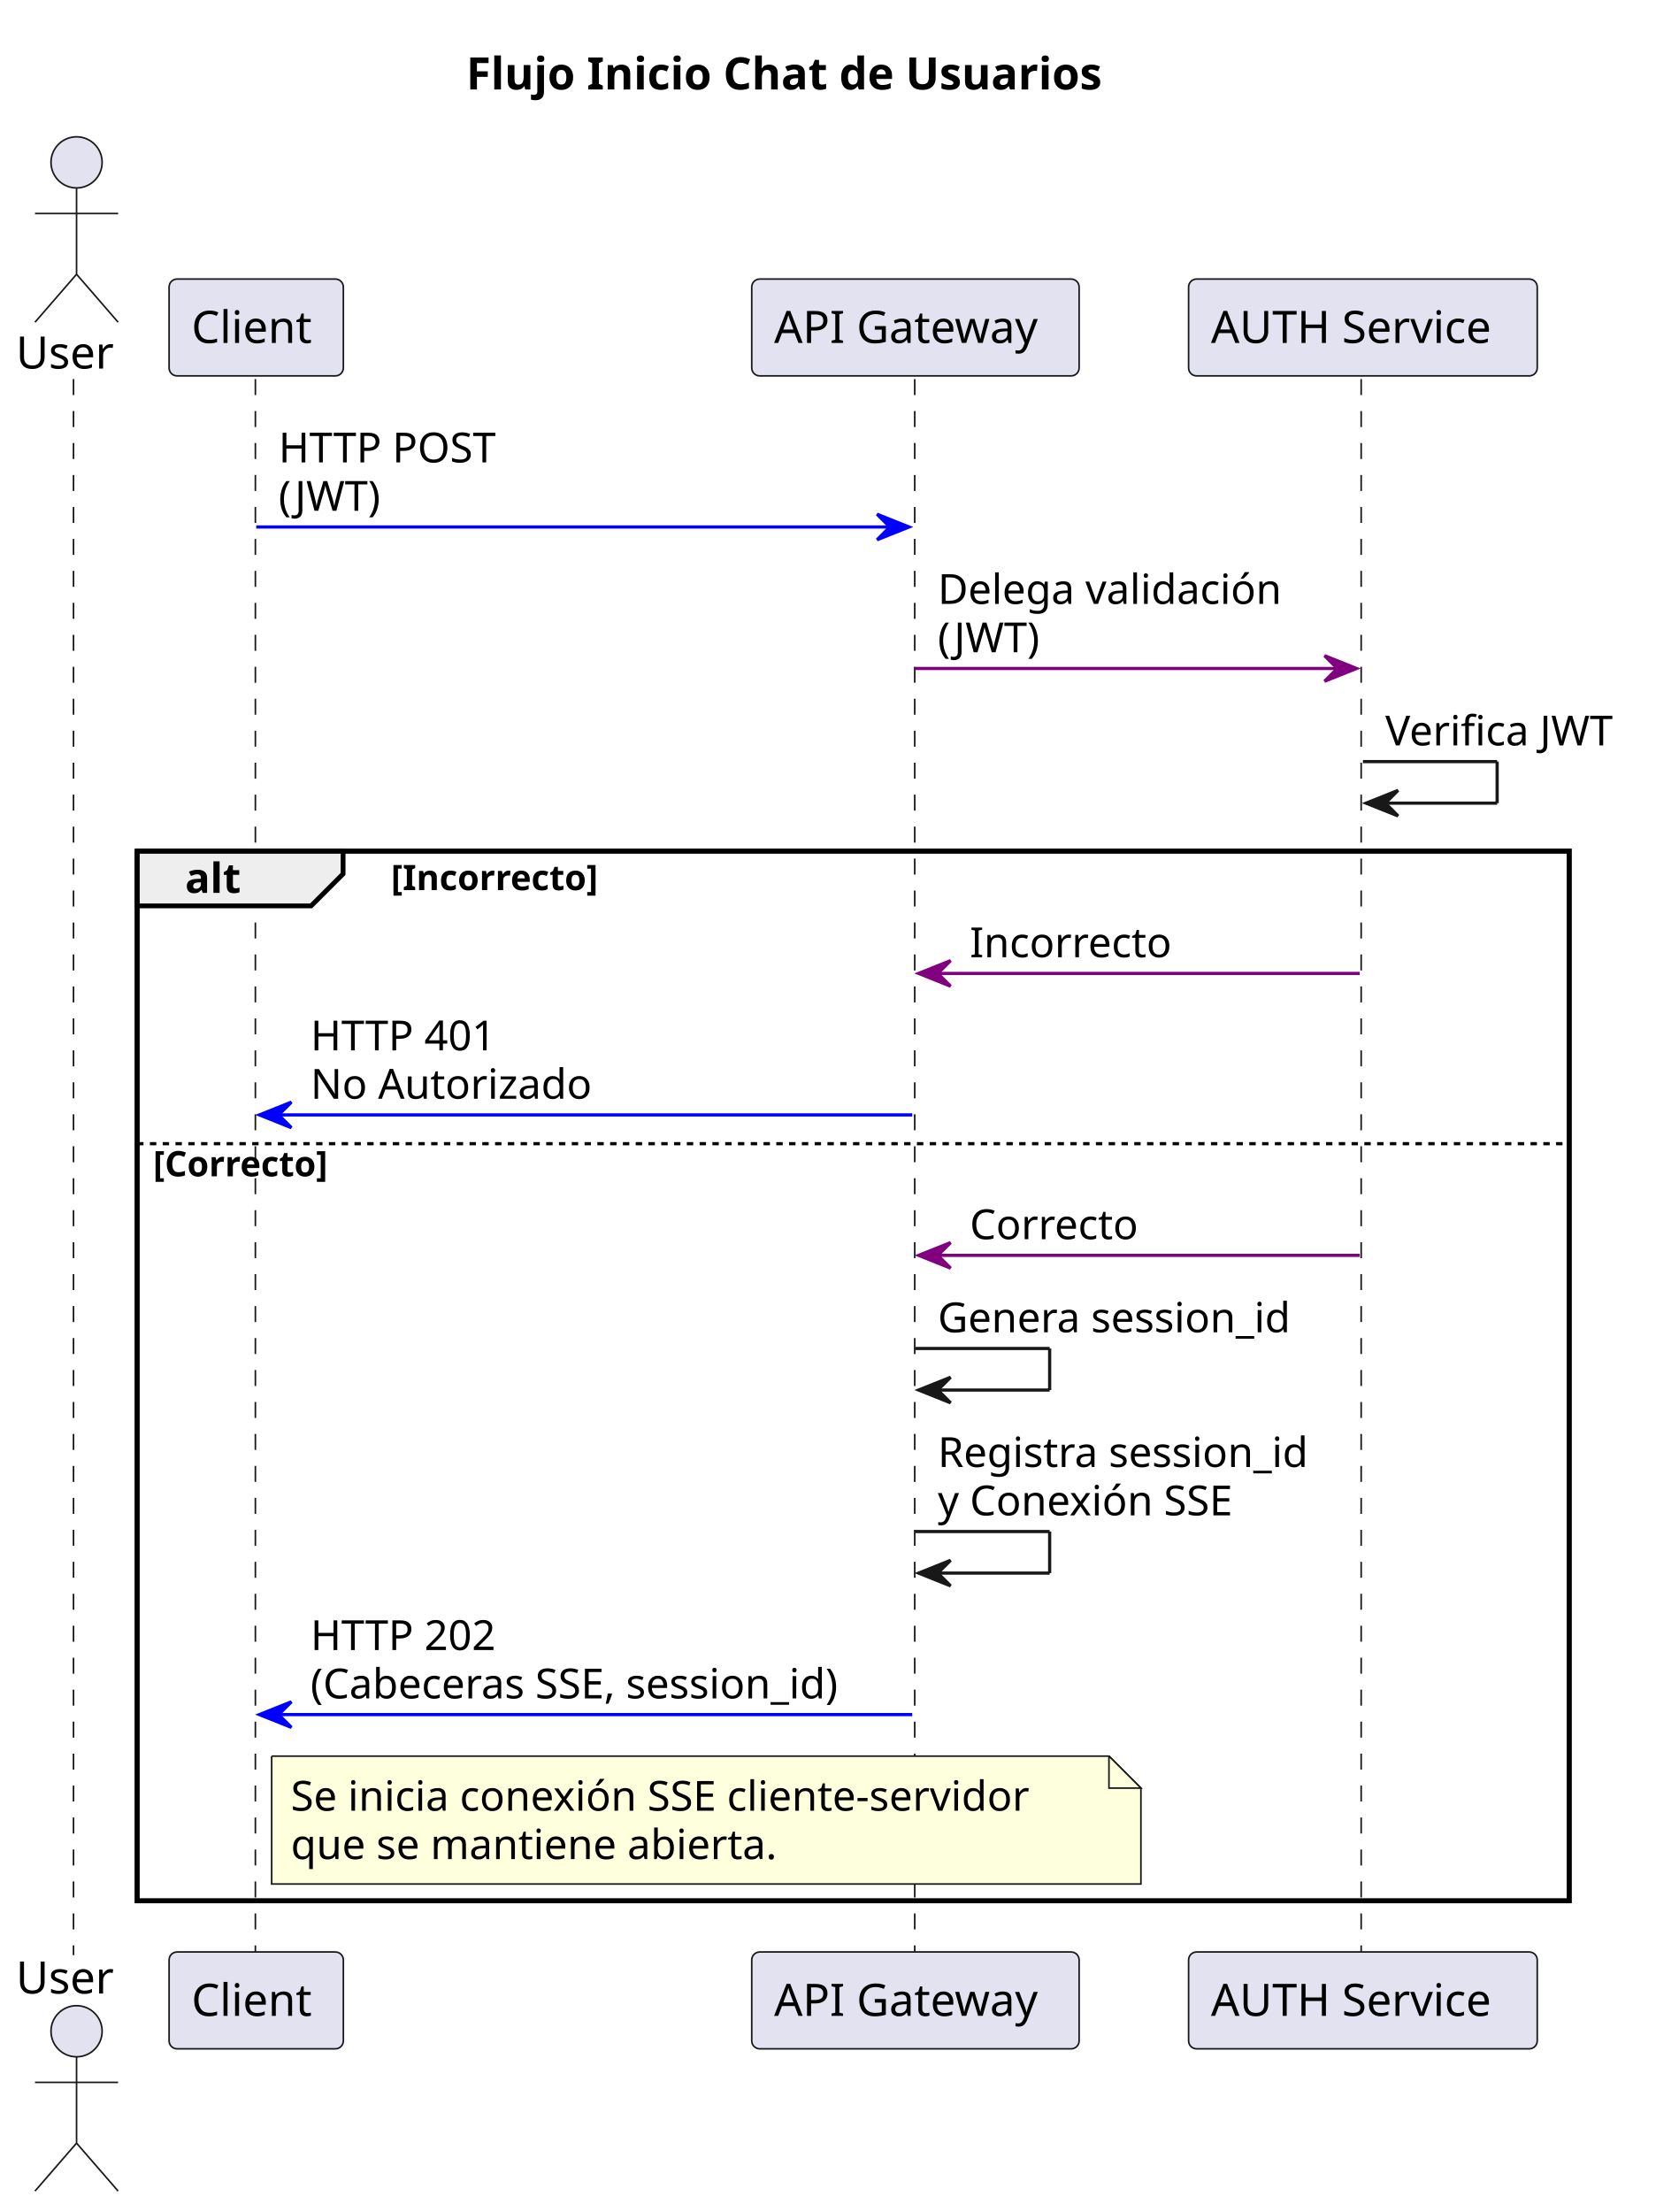
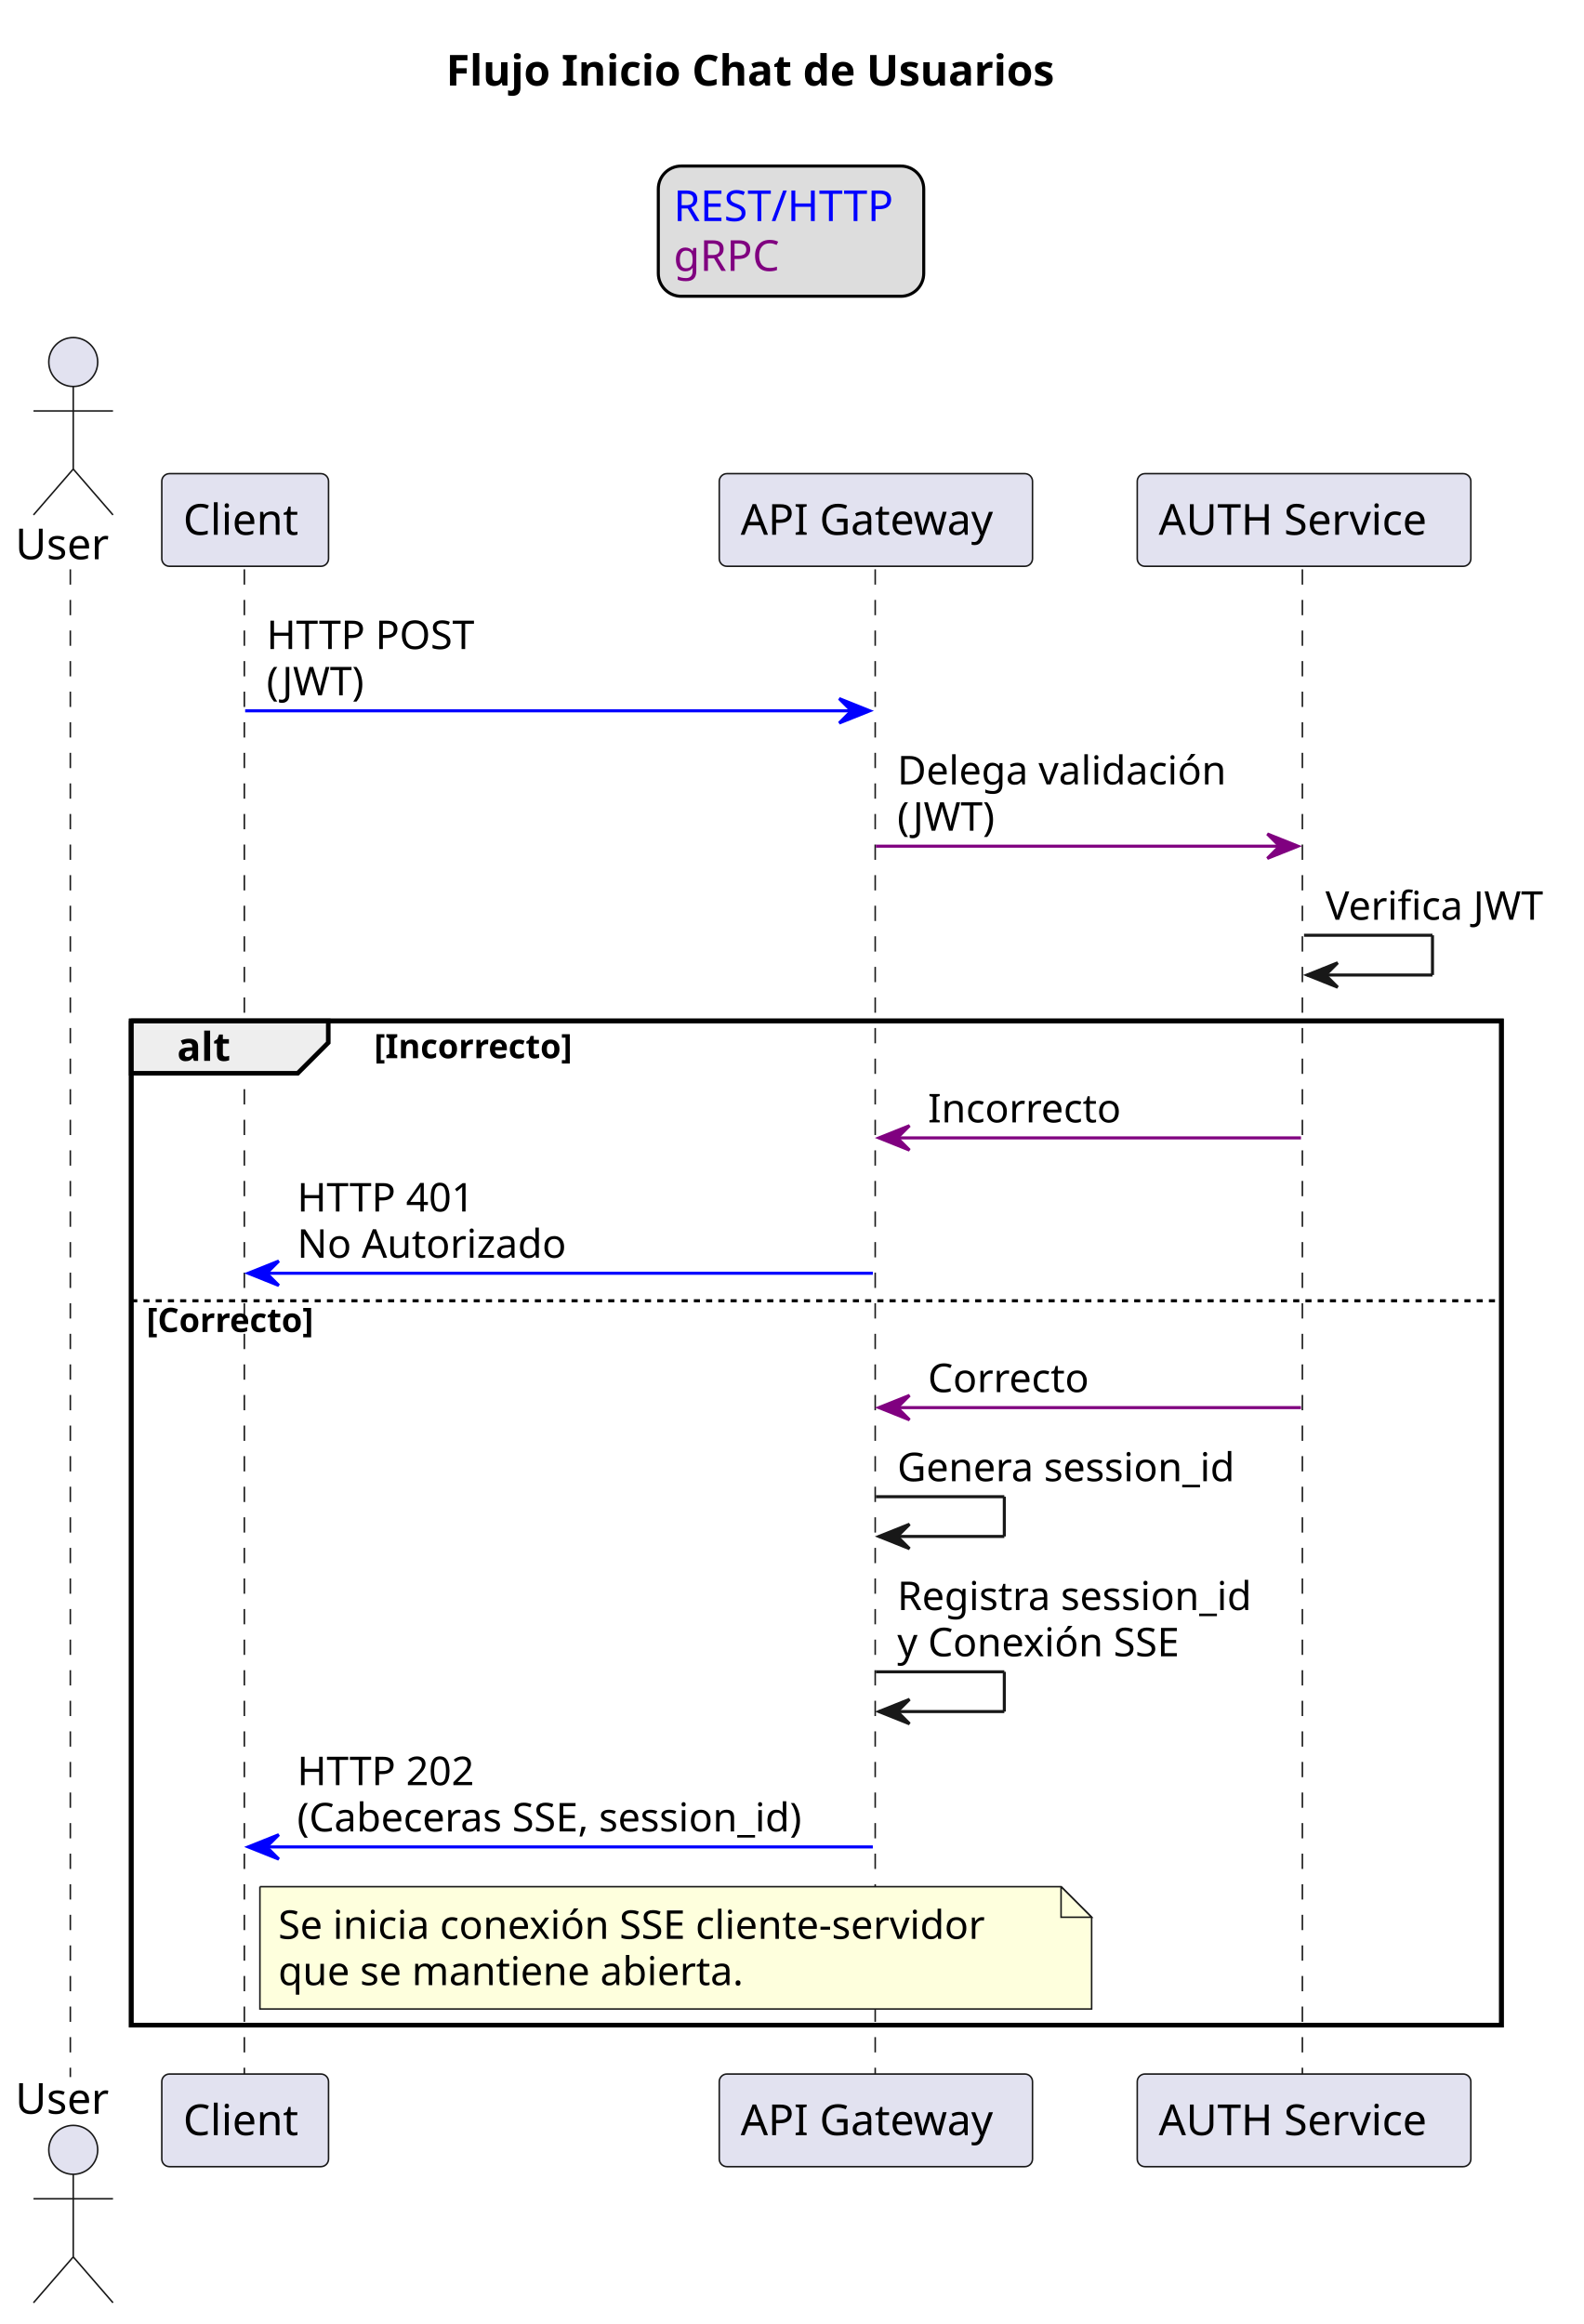
- <svg xmlns="http://www.w3.org/2000/svg" contentStyleType="text/css" data-diagram-type="SEQUENCE" height="692px" preserveAspectRatio="none" style="width:518px;height:692px;background:#FFFFFF;" version="1.1" viewBox="0 0 518 692" width="518px" zoomAndPan="magnify">
+ <svg xmlns="http://www.w3.org/2000/svg" contentStyleType="text/css" data-diagram-type="SEQUENCE" height="760px" preserveAspectRatio="none" style="width:518px;height:760px;background:#FFFFFF;" version="1.1" viewBox="0 0 518 760" width="518px" zoomAndPan="magnify">
  <defs />
  <g>
    <text fill="#000000" font-family="sans-serif" font-size="14" font-weight="bold" lengthAdjust="spacing" textLength="225.6" x="145.888" y="27.995">Flujo Inicio Chat de Usuarios</text>
-     <rect fill="none" height="328.398" style="stroke:#000000;stroke-width:1.5;" width="448.102" x="42.91" y="266.258" />
+     <rect fill="none" height="328.398" style="stroke:#000000;stroke-width:1.5;" width="448.102" x="42.91" y="333.852" />
    <g>
-       <rect fill="#000000" fill-opacity="0" height="493.062" width="8" x="19.955" y="118.594" />
-       <line style="stroke:#181818;stroke-width:0.5;stroke-dasharray:5.0,5.0;" x1="23" x2="23" y1="118.594" y2="611.656" />
+       <rect fill="#000000" fill-opacity="0" height="493.062" width="8" x="19.955" y="186.188" />
+       <line style="stroke:#181818;stroke-width:0.5;stroke-dasharray:5.0,5.0;" x1="23" x2="23" y1="186.188" y2="679.25" />
    </g>
    <g>
-       <rect fill="#000000" fill-opacity="0" height="493.062" width="8" x="76.175" y="118.594" />
-       <line style="stroke:#181818;stroke-width:0.5;stroke-dasharray:5.0,5.0;" x1="79.91" x2="79.91" y1="118.594" y2="611.656" />
+       <rect fill="#000000" fill-opacity="0" height="493.062" width="8" x="76.175" y="186.188" />
+       <line style="stroke:#181818;stroke-width:0.5;stroke-dasharray:5.0,5.0;" x1="79.91" x2="79.91" y1="186.188" y2="679.25" />
    </g>
    <g>
-       <rect fill="#000000" fill-opacity="0" height="493.062" width="8" x="282.442" y="118.594" />
-       <line style="stroke:#181818;stroke-width:0.5;stroke-dasharray:5.0,5.0;" x1="286.22" x2="286.22" y1="118.594" y2="611.656" />
+       <rect fill="#000000" fill-opacity="0" height="493.062" width="8" x="282.442" y="186.188" />
+       <line style="stroke:#181818;stroke-width:0.5;stroke-dasharray:5.0,5.0;" x1="286.22" x2="286.22" y1="186.188" y2="679.25" />
    </g>
    <g>
-       <rect fill="#000000" fill-opacity="0" height="493.062" width="8" x="422.464" y="118.594" />
-       <line style="stroke:#181818;stroke-width:0.5;stroke-dasharray:5.0,5.0;" x1="425.917" x2="425.917" y1="118.594" y2="611.656" />
+       <rect fill="#000000" fill-opacity="0" height="493.062" width="8" x="422.464" y="186.188" />
+       <line style="stroke:#181818;stroke-width:0.5;stroke-dasharray:5.0,5.0;" x1="425.917" x2="425.917" y1="186.188" y2="679.25" />
    </g>
    <g class="participant participant-head" data-participant="user">
-       <text fill="#000000" font-family="sans-serif" font-size="14" lengthAdjust="spacing" textLength="31.91" x="5" y="115.292">User</text>
-       <ellipse cx="23.955" cy="50.797" fill="#E2E2F0" rx="8" ry="8" style="stroke:#181818;stroke-width:0.5;" />
-       <path d="M23.955,58.797 L23.955,85.797 M10.955,66.797 L36.955,66.797 M23.955,85.797 L10.955,100.797 M23.955,85.797 L36.955,100.797" fill="none" style="stroke:#181818;stroke-width:0.5;" />
+       <text fill="#000000" font-family="sans-serif" font-size="14" lengthAdjust="spacing" textLength="31.91" x="5" y="182.886">User</text>
+       <ellipse cx="23.955" cy="118.391" fill="#E2E2F0" rx="8" ry="8" style="stroke:#181818;stroke-width:0.5;" />
+       <path d="M23.955,126.391 L23.955,153.391 M10.955,134.391 L36.955,134.391 M23.955,153.391 L10.955,168.391 M23.955,153.391 L36.955,168.391" fill="none" style="stroke:#181818;stroke-width:0.5;" />
    </g>
    <g class="participant participant-tail" data-participant="user">
-       <text fill="#000000" font-family="sans-serif" font-size="14" lengthAdjust="spacing" textLength="31.91" x="5" y="623.651">User</text>
-       <ellipse cx="23.955" cy="635.453" fill="#E2E2F0" rx="8" ry="8" style="stroke:#181818;stroke-width:0.5;" />
-       <path d="M23.955,643.453 L23.955,670.453 M10.955,651.453 L36.955,651.453 M23.955,670.453 L10.955,685.453 M23.955,670.453 L36.955,685.453" fill="none" style="stroke:#181818;stroke-width:0.5;" />
+       <text fill="#000000" font-family="sans-serif" font-size="14" lengthAdjust="spacing" textLength="31.91" x="5" y="691.245">User</text>
+       <ellipse cx="23.955" cy="703.047" fill="#E2E2F0" rx="8" ry="8" style="stroke:#181818;stroke-width:0.5;" />
+       <path d="M23.955,711.047 L23.955,738.047 M10.955,719.047 L36.955,719.047 M23.955,738.047 L10.955,753.047 M23.955,738.047 L36.955,753.047" fill="none" style="stroke:#181818;stroke-width:0.5;" />
    </g>
    <g class="participant participant-head" data-participant="client">
-       <rect fill="#E2E2F0" height="30.297" rx="2.5" ry="2.5" style="stroke:#181818;stroke-width:0.5;" width="54.53" x="52.91" y="87.297" />
-       <text fill="#000000" font-family="sans-serif" font-size="14" lengthAdjust="spacing" textLength="40.53" x="59.91" y="107.292">Client</text>
+       <rect fill="#E2E2F0" height="30.297" rx="2.5" ry="2.5" style="stroke:#181818;stroke-width:0.5;" width="54.53" x="52.91" y="154.891" />
+       <text fill="#000000" font-family="sans-serif" font-size="14" lengthAdjust="spacing" textLength="40.53" x="59.91" y="174.886">Client</text>
    </g>
    <g class="participant participant-tail" data-participant="client">
-       <rect fill="#E2E2F0" height="30.297" rx="2.5" ry="2.5" style="stroke:#181818;stroke-width:0.5;" width="54.53" x="52.91" y="610.656" />
-       <text fill="#000000" font-family="sans-serif" font-size="14" lengthAdjust="spacing" textLength="40.53" x="59.91" y="630.651">Client</text>
+       <rect fill="#E2E2F0" height="30.297" rx="2.5" ry="2.5" style="stroke:#181818;stroke-width:0.5;" width="54.53" x="52.91" y="678.25" />
+       <text fill="#000000" font-family="sans-serif" font-size="14" lengthAdjust="spacing" textLength="40.53" x="59.91" y="698.245">Client</text>
    </g>
    <g class="participant participant-head" data-participant="gateway">
-       <rect fill="#E2E2F0" height="30.297" rx="2.5" ry="2.5" style="stroke:#181818;stroke-width:0.5;" width="102.443" x="235.22" y="87.297" />
-       <text fill="#000000" font-family="sans-serif" font-size="14" lengthAdjust="spacing" textLength="88.443" x="242.22" y="107.292">API Gateway</text>
+       <rect fill="#E2E2F0" height="30.297" rx="2.5" ry="2.5" style="stroke:#181818;stroke-width:0.5;" width="102.443" x="235.22" y="154.891" />
+       <text fill="#000000" font-family="sans-serif" font-size="14" lengthAdjust="spacing" textLength="88.443" x="242.22" y="174.886">API Gateway</text>
    </g>
    <g class="participant participant-tail" data-participant="gateway">
-       <rect fill="#E2E2F0" height="30.297" rx="2.5" ry="2.5" style="stroke:#181818;stroke-width:0.5;" width="102.443" x="235.22" y="610.656" />
-       <text fill="#000000" font-family="sans-serif" font-size="14" lengthAdjust="spacing" textLength="88.443" x="242.22" y="630.651">API Gateway</text>
+       <rect fill="#E2E2F0" height="30.297" rx="2.5" ry="2.5" style="stroke:#181818;stroke-width:0.5;" width="102.443" x="235.22" y="678.25" />
+       <text fill="#000000" font-family="sans-serif" font-size="14" lengthAdjust="spacing" textLength="88.443" x="242.22" y="698.245">API Gateway</text>
    </g>
    <g class="participant participant-head" data-participant="auth">
-       <rect fill="#E2E2F0" height="30.297" rx="2.5" ry="2.5" style="stroke:#181818;stroke-width:0.5;" width="109.095" x="371.917" y="87.297" />
-       <text fill="#000000" font-family="sans-serif" font-size="14" lengthAdjust="spacing" textLength="95.095" x="378.917" y="107.292">AUTH Service</text>
+       <rect fill="#E2E2F0" height="30.297" rx="2.5" ry="2.5" style="stroke:#181818;stroke-width:0.5;" width="109.095" x="371.917" y="154.891" />
+       <text fill="#000000" font-family="sans-serif" font-size="14" lengthAdjust="spacing" textLength="95.095" x="378.917" y="174.886">AUTH Service</text>
    </g>
    <g class="participant participant-tail" data-participant="auth">
-       <rect fill="#E2E2F0" height="30.297" rx="2.5" ry="2.5" style="stroke:#181818;stroke-width:0.5;" width="109.095" x="371.917" y="610.656" />
-       <text fill="#000000" font-family="sans-serif" font-size="14" lengthAdjust="spacing" textLength="95.095" x="378.917" y="630.651">AUTH Service</text>
+       <rect fill="#E2E2F0" height="30.297" rx="2.5" ry="2.5" style="stroke:#181818;stroke-width:0.5;" width="109.095" x="371.917" y="678.25" />
+       <text fill="#000000" font-family="sans-serif" font-size="14" lengthAdjust="spacing" textLength="95.095" x="378.917" y="698.245">AUTH Service</text>
    </g>
    <g class="message" data-participant-1="client" data-participant-2="gateway">
-       <polygon fill="#0000FF" points="274.442,160.859,284.442,164.859,274.442,168.859,278.442,164.859" style="stroke:#0000FF;stroke-width:1;" />
-       <line style="stroke:#0000FF;stroke-width:1;" x1="80.175" x2="280.442" y1="164.859" y2="164.859" />
-       <text fill="#000000" font-family="sans-serif" font-size="13" lengthAdjust="spacing" textLength="71.894" x="87.175" y="144.661">HTTP POST</text>
-       <text fill="#000000" font-family="sans-serif" font-size="13" lengthAdjust="spacing" textLength="34.773" x="87.175" y="159.793">(JWT)</text>
+       <polygon fill="#0000FF" points="274.442,228.453,284.442,232.453,274.442,236.453,278.442,232.453" style="stroke:#0000FF;stroke-width:1;" />
+       <line style="stroke:#0000FF;stroke-width:1;" x1="80.175" x2="280.442" y1="232.453" y2="232.453" />
+       <text fill="#000000" font-family="sans-serif" font-size="13" lengthAdjust="spacing" textLength="71.894" x="87.175" y="212.254">HTTP POST</text>
+       <text fill="#000000" font-family="sans-serif" font-size="13" lengthAdjust="spacing" textLength="34.773" x="87.175" y="227.387">(JWT)</text>
    </g>
    <g class="message" data-participant-1="gateway" data-participant-2="auth">
-       <polygon fill="#800080" points="414.464,205.125,424.464,209.125,414.464,213.125,418.464,209.125" style="stroke:#800080;stroke-width:1;" />
-       <line style="stroke:#800080;stroke-width:1;" x1="286.442" x2="420.464" y1="209.125" y2="209.125" />
-       <text fill="#000000" font-family="sans-serif" font-size="13" lengthAdjust="spacing" textLength="116.022" x="293.442" y="188.926">Delega validación</text>
-       <text fill="#000000" font-family="sans-serif" font-size="13" lengthAdjust="spacing" textLength="34.773" x="293.442" y="204.059">(JWT)</text>
+       <polygon fill="#800080" points="414.464,272.719,424.464,276.719,414.464,280.719,418.464,276.719" style="stroke:#800080;stroke-width:1;" />
+       <line style="stroke:#800080;stroke-width:1;" x1="286.442" x2="420.464" y1="276.719" y2="276.719" />
+       <text fill="#000000" font-family="sans-serif" font-size="13" lengthAdjust="spacing" textLength="116.022" x="293.442" y="256.52">Delega validación</text>
+       <text fill="#000000" font-family="sans-serif" font-size="13" lengthAdjust="spacing" textLength="34.773" x="293.442" y="271.653">(JWT)</text>
    </g>
    <g class="message" data-participant-1="auth" data-participant-2="auth">
-       <line style="stroke:#181818;stroke-width:1;" x1="426.464" x2="468.464" y1="238.258" y2="238.258" />
-       <line style="stroke:#181818;stroke-width:1;" x1="468.464" x2="468.464" y1="238.258" y2="251.258" />
-       <line style="stroke:#181818;stroke-width:1;" x1="427.464" x2="468.464" y1="251.258" y2="251.258" />
-       <polygon fill="#181818" points="437.464,247.258,427.464,251.258,437.464,255.258,433.464,251.258" style="stroke:#181818;stroke-width:1;" />
-       <text fill="#000000" font-family="sans-serif" font-size="13" lengthAdjust="spacing" textLength="77.911" x="433.464" y="233.192">Verifica JWT</text>
+       <line style="stroke:#181818;stroke-width:1;" x1="426.464" x2="468.464" y1="305.852" y2="305.852" />
+       <line style="stroke:#181818;stroke-width:1;" x1="468.464" x2="468.464" y1="305.852" y2="318.852" />
+       <line style="stroke:#181818;stroke-width:1;" x1="427.464" x2="468.464" y1="318.852" y2="318.852" />
+       <polygon fill="#181818" points="437.464,314.852,427.464,318.852,437.464,322.852,433.464,318.852" style="stroke:#181818;stroke-width:1;" />
+       <text fill="#000000" font-family="sans-serif" font-size="13" lengthAdjust="spacing" textLength="77.911" x="433.464" y="300.786">Verifica JWT</text>
    </g>
-     <path d="M42.91,266.258 L107.353,266.258 L107.353,273.391 L97.353,283.391 L42.91,283.391 L42.91,266.258" fill="#EEEEEE" style="stroke:#000000;stroke-width:1.5;" />
-     <rect fill="none" height="328.398" style="stroke:#000000;stroke-width:1.5;" width="448.102" x="42.91" y="266.258" />
-     <text fill="#000000" font-family="sans-serif" font-size="13" font-weight="bold" lengthAdjust="spacing" textLength="19.443" x="57.91" y="279.325">alt</text>
-     <text fill="#000000" font-family="sans-serif" font-size="11" font-weight="bold" lengthAdjust="spacing" textLength="73.702" x="122.353" y="278.468">[Incorrecto]</text>
+     <path d="M42.91,333.852 L107.353,333.852 L107.353,340.984 L97.353,350.984 L42.91,350.984 L42.91,333.852" fill="#EEEEEE" style="stroke:#000000;stroke-width:1.5;" />
+     <rect fill="none" height="328.398" style="stroke:#000000;stroke-width:1.5;" width="448.102" x="42.91" y="333.852" />
+     <text fill="#000000" font-family="sans-serif" font-size="13" font-weight="bold" lengthAdjust="spacing" textLength="19.443" x="57.91" y="346.918">alt</text>
+     <text fill="#000000" font-family="sans-serif" font-size="11" font-weight="bold" lengthAdjust="spacing" textLength="73.702" x="122.353" y="346.062">[Incorrecto]</text>
    <g class="message" data-participant-1="auth" data-participant-2="gateway">
-       <polygon fill="#800080" points="297.442,300.523,287.442,304.523,297.442,308.523,293.442,304.523" style="stroke:#800080;stroke-width:1;" />
-       <line style="stroke:#800080;stroke-width:1;" x1="291.442" x2="425.464" y1="304.523" y2="304.523" />
-       <text fill="#000000" font-family="sans-serif" font-size="13" lengthAdjust="spacing" textLength="66.06" x="303.442" y="299.457">Incorrecto</text>
+       <polygon fill="#800080" points="297.442,368.117,287.442,372.117,297.442,376.117,293.442,372.117" style="stroke:#800080;stroke-width:1;" />
+       <line style="stroke:#800080;stroke-width:1;" x1="291.442" x2="425.464" y1="372.117" y2="372.117" />
+       <text fill="#000000" font-family="sans-serif" font-size="13" lengthAdjust="spacing" textLength="66.06" x="303.442" y="367.051">Incorrecto</text>
    </g>
    <g class="message" data-participant-1="gateway" data-participant-2="client">
-       <polygon fill="#0000FF" points="91.175,344.789,81.175,348.789,91.175,352.789,87.175,348.789" style="stroke:#0000FF;stroke-width:1;" />
-       <line style="stroke:#0000FF;stroke-width:1;" x1="85.175" x2="285.442" y1="348.789" y2="348.789" />
-       <text fill="#000000" font-family="sans-serif" font-size="13" lengthAdjust="spacing" textLength="62.442" x="97.175" y="328.59">HTTP 401</text>
-       <text fill="#000000" font-family="sans-serif" font-size="13" lengthAdjust="spacing" textLength="91.946" x="97.175" y="343.723">No Autorizado</text>
+       <polygon fill="#0000FF" points="91.175,412.383,81.175,416.383,91.175,420.383,87.175,416.383" style="stroke:#0000FF;stroke-width:1;" />
+       <line style="stroke:#0000FF;stroke-width:1;" x1="85.175" x2="285.442" y1="416.383" y2="416.383" />
+       <text fill="#000000" font-family="sans-serif" font-size="13" lengthAdjust="spacing" textLength="62.442" x="97.175" y="396.184">HTTP 401</text>
+       <text fill="#000000" font-family="sans-serif" font-size="13" lengthAdjust="spacing" textLength="91.946" x="97.175" y="411.317">No Autorizado</text>
    </g>
-     <line style="stroke:#000000;stroke-width:1;stroke-dasharray:2.0,2.0;" x1="42.91" x2="491.012" y1="357.789" y2="357.789" />
-     <text fill="#000000" font-family="sans-serif" font-size="11" font-weight="bold" lengthAdjust="spacing" textLength="63.331" x="47.91" y="368">[Correcto]</text>
+     <line style="stroke:#000000;stroke-width:1;stroke-dasharray:2.0,2.0;" x1="42.91" x2="491.012" y1="425.383" y2="425.383" />
+     <text fill="#000000" font-family="sans-serif" font-size="11" font-weight="bold" lengthAdjust="spacing" textLength="63.331" x="47.91" y="435.593">[Correcto]</text>
    <g class="message" data-participant-1="auth" data-participant-2="gateway">
-       <polygon fill="#800080" points="297.442,388.727,287.442,392.727,297.442,396.727,293.442,392.727" style="stroke:#800080;stroke-width:1;" />
-       <line style="stroke:#800080;stroke-width:1;" x1="291.442" x2="425.464" y1="392.727" y2="392.727" />
-       <text fill="#000000" font-family="sans-serif" font-size="13" lengthAdjust="spacing" textLength="55.916" x="303.442" y="387.661">Correcto</text>
+       <polygon fill="#800080" points="297.442,456.32,287.442,460.32,297.442,464.32,293.442,460.32" style="stroke:#800080;stroke-width:1;" />
+       <line style="stroke:#800080;stroke-width:1;" x1="291.442" x2="425.464" y1="460.32" y2="460.32" />
+       <text fill="#000000" font-family="sans-serif" font-size="13" lengthAdjust="spacing" textLength="55.916" x="303.442" y="455.254">Correcto</text>
    </g>
    <g class="message" data-participant-1="gateway" data-participant-2="gateway">
-       <line style="stroke:#181818;stroke-width:1;" x1="286.442" x2="328.442" y1="421.859" y2="421.859" />
-       <line style="stroke:#181818;stroke-width:1;" x1="328.442" x2="328.442" y1="421.859" y2="434.859" />
-       <line style="stroke:#181818;stroke-width:1;" x1="287.442" x2="328.442" y1="434.859" y2="434.859" />
-       <polygon fill="#181818" points="297.442,430.859,287.442,434.859,297.442,438.859,293.442,434.859" style="stroke:#181818;stroke-width:1;" />
-       <text fill="#000000" font-family="sans-serif" font-size="13" lengthAdjust="spacing" textLength="118.238" x="293.442" y="416.793">Genera session_id</text>
+       <line style="stroke:#181818;stroke-width:1;" x1="286.442" x2="328.442" y1="489.453" y2="489.453" />
+       <line style="stroke:#181818;stroke-width:1;" x1="328.442" x2="328.442" y1="489.453" y2="502.453" />
+       <line style="stroke:#181818;stroke-width:1;" x1="287.442" x2="328.442" y1="502.453" y2="502.453" />
+       <polygon fill="#181818" points="297.442,498.453,287.442,502.453,297.442,506.453,293.442,502.453" style="stroke:#181818;stroke-width:1;" />
+       <text fill="#000000" font-family="sans-serif" font-size="13" lengthAdjust="spacing" textLength="118.238" x="293.442" y="484.387">Genera session_id</text>
    </g>
    <g class="message" data-participant-1="gateway" data-participant-2="gateway">
-       <line style="stroke:#181818;stroke-width:1;" x1="286.442" x2="328.442" y1="479.125" y2="479.125" />
-       <line style="stroke:#181818;stroke-width:1;" x1="328.442" x2="328.442" y1="479.125" y2="492.125" />
-       <line style="stroke:#181818;stroke-width:1;" x1="287.442" x2="328.442" y1="492.125" y2="492.125" />
-       <polygon fill="#181818" points="297.442,488.125,287.442,492.125,297.442,496.125,293.442,492.125" style="stroke:#181818;stroke-width:1;" />
-       <text fill="#000000" font-family="sans-serif" font-size="13" lengthAdjust="spacing" textLength="124.693" x="293.442" y="458.926">Registra session_id</text>
-       <text fill="#000000" font-family="sans-serif" font-size="13" lengthAdjust="spacing" textLength="101.442" x="293.442" y="474.059">y Conexión SSE</text>
+       <line style="stroke:#181818;stroke-width:1;" x1="286.442" x2="328.442" y1="546.719" y2="546.719" />
+       <line style="stroke:#181818;stroke-width:1;" x1="328.442" x2="328.442" y1="546.719" y2="559.719" />
+       <line style="stroke:#181818;stroke-width:1;" x1="287.442" x2="328.442" y1="559.719" y2="559.719" />
+       <polygon fill="#181818" points="297.442,555.719,287.442,559.719,297.442,563.719,293.442,559.719" style="stroke:#181818;stroke-width:1;" />
+       <text fill="#000000" font-family="sans-serif" font-size="13" lengthAdjust="spacing" textLength="124.693" x="293.442" y="526.52">Registra session_id</text>
+       <text fill="#000000" font-family="sans-serif" font-size="13" lengthAdjust="spacing" textLength="101.442" x="293.442" y="541.653">y Conexión SSE</text>
    </g>
    <g class="message" data-participant-1="gateway" data-participant-2="client">
-       <polygon fill="#0000FF" points="91.175,532.391,81.175,536.391,91.175,540.391,87.175,536.391" style="stroke:#0000FF;stroke-width:1;" />
-       <line style="stroke:#0000FF;stroke-width:1;" x1="85.175" x2="285.442" y1="536.391" y2="536.391" />
-       <text fill="#000000" font-family="sans-serif" font-size="13" lengthAdjust="spacing" textLength="62.442" x="97.175" y="516.192">HTTP 202</text>
-       <text fill="#000000" font-family="sans-serif" font-size="13" lengthAdjust="spacing" textLength="182.267" x="97.175" y="531.325">(Cabeceras SSE, session_id)</text>
+       <polygon fill="#0000FF" points="91.175,599.984,81.175,603.984,91.175,607.984,87.175,603.984" style="stroke:#0000FF;stroke-width:1;" />
+       <line style="stroke:#0000FF;stroke-width:1;" x1="85.175" x2="285.442" y1="603.984" y2="603.984" />
+       <text fill="#000000" font-family="sans-serif" font-size="13" lengthAdjust="spacing" textLength="62.442" x="97.175" y="583.786">HTTP 202</text>
+       <text fill="#000000" font-family="sans-serif" font-size="13" lengthAdjust="spacing" textLength="182.267" x="97.175" y="598.918">(Cabeceras SSE, session_id)</text>
    </g>
-     <path d="M85,549.391 L85,589.391 L357,589.391 L357,559.391 L347,549.391 L85,549.391" fill="#FEFFDD" style="stroke:#181818;stroke-width:0.5;" />
-     <path d="M347,549.391 L347,559.391 L357,559.391 L347,549.391" fill="#FEFFDD" style="stroke:#181818;stroke-width:0.5;" />
-     <text fill="#000000" font-family="sans-serif" font-size="13" lengthAdjust="spacing" textLength="251.888" x="91" y="566.457">Se inicia conexión SSE cliente-servidor</text>
-     <text fill="#000000" font-family="sans-serif" font-size="13" lengthAdjust="spacing" textLength="163.839" x="91" y="581.59">que se mantiene abierta.</text>
+     <path d="M85,616.984 L85,656.984 L357,656.984 L357,626.984 L347,616.984 L85,616.984" fill="#FEFFDD" style="stroke:#181818;stroke-width:0.5;" />
+     <path d="M347,616.984 L347,626.984 L357,626.984 L347,616.984" fill="#FEFFDD" style="stroke:#181818;stroke-width:0.5;" />
+     <text fill="#000000" font-family="sans-serif" font-size="13" lengthAdjust="spacing" textLength="251.888" x="91" y="634.051">Se inicia conexión SSE cliente-servidor</text>
+     <text fill="#000000" font-family="sans-serif" font-size="13" lengthAdjust="spacing" textLength="163.839" x="91" y="649.184">que se mantiene abierta.</text>
+     <rect fill="#DDDDDD" height="42.594" rx="7.5" ry="7.5" style="stroke:#000000;stroke-width:1;" width="86.802" x="215.287" y="54.297" />
+     <text fill="#0000FF" font-family="sans-serif" font-size="14" lengthAdjust="spacing" textLength="76.802" x="220.287" y="72.292">REST/HTTP</text>
+     <text fill="#800080" font-family="sans-serif" font-size="14" lengthAdjust="spacing" textLength="36.832" x="220.287" y="88.589">gRPC</text>
  </g>
</svg>
